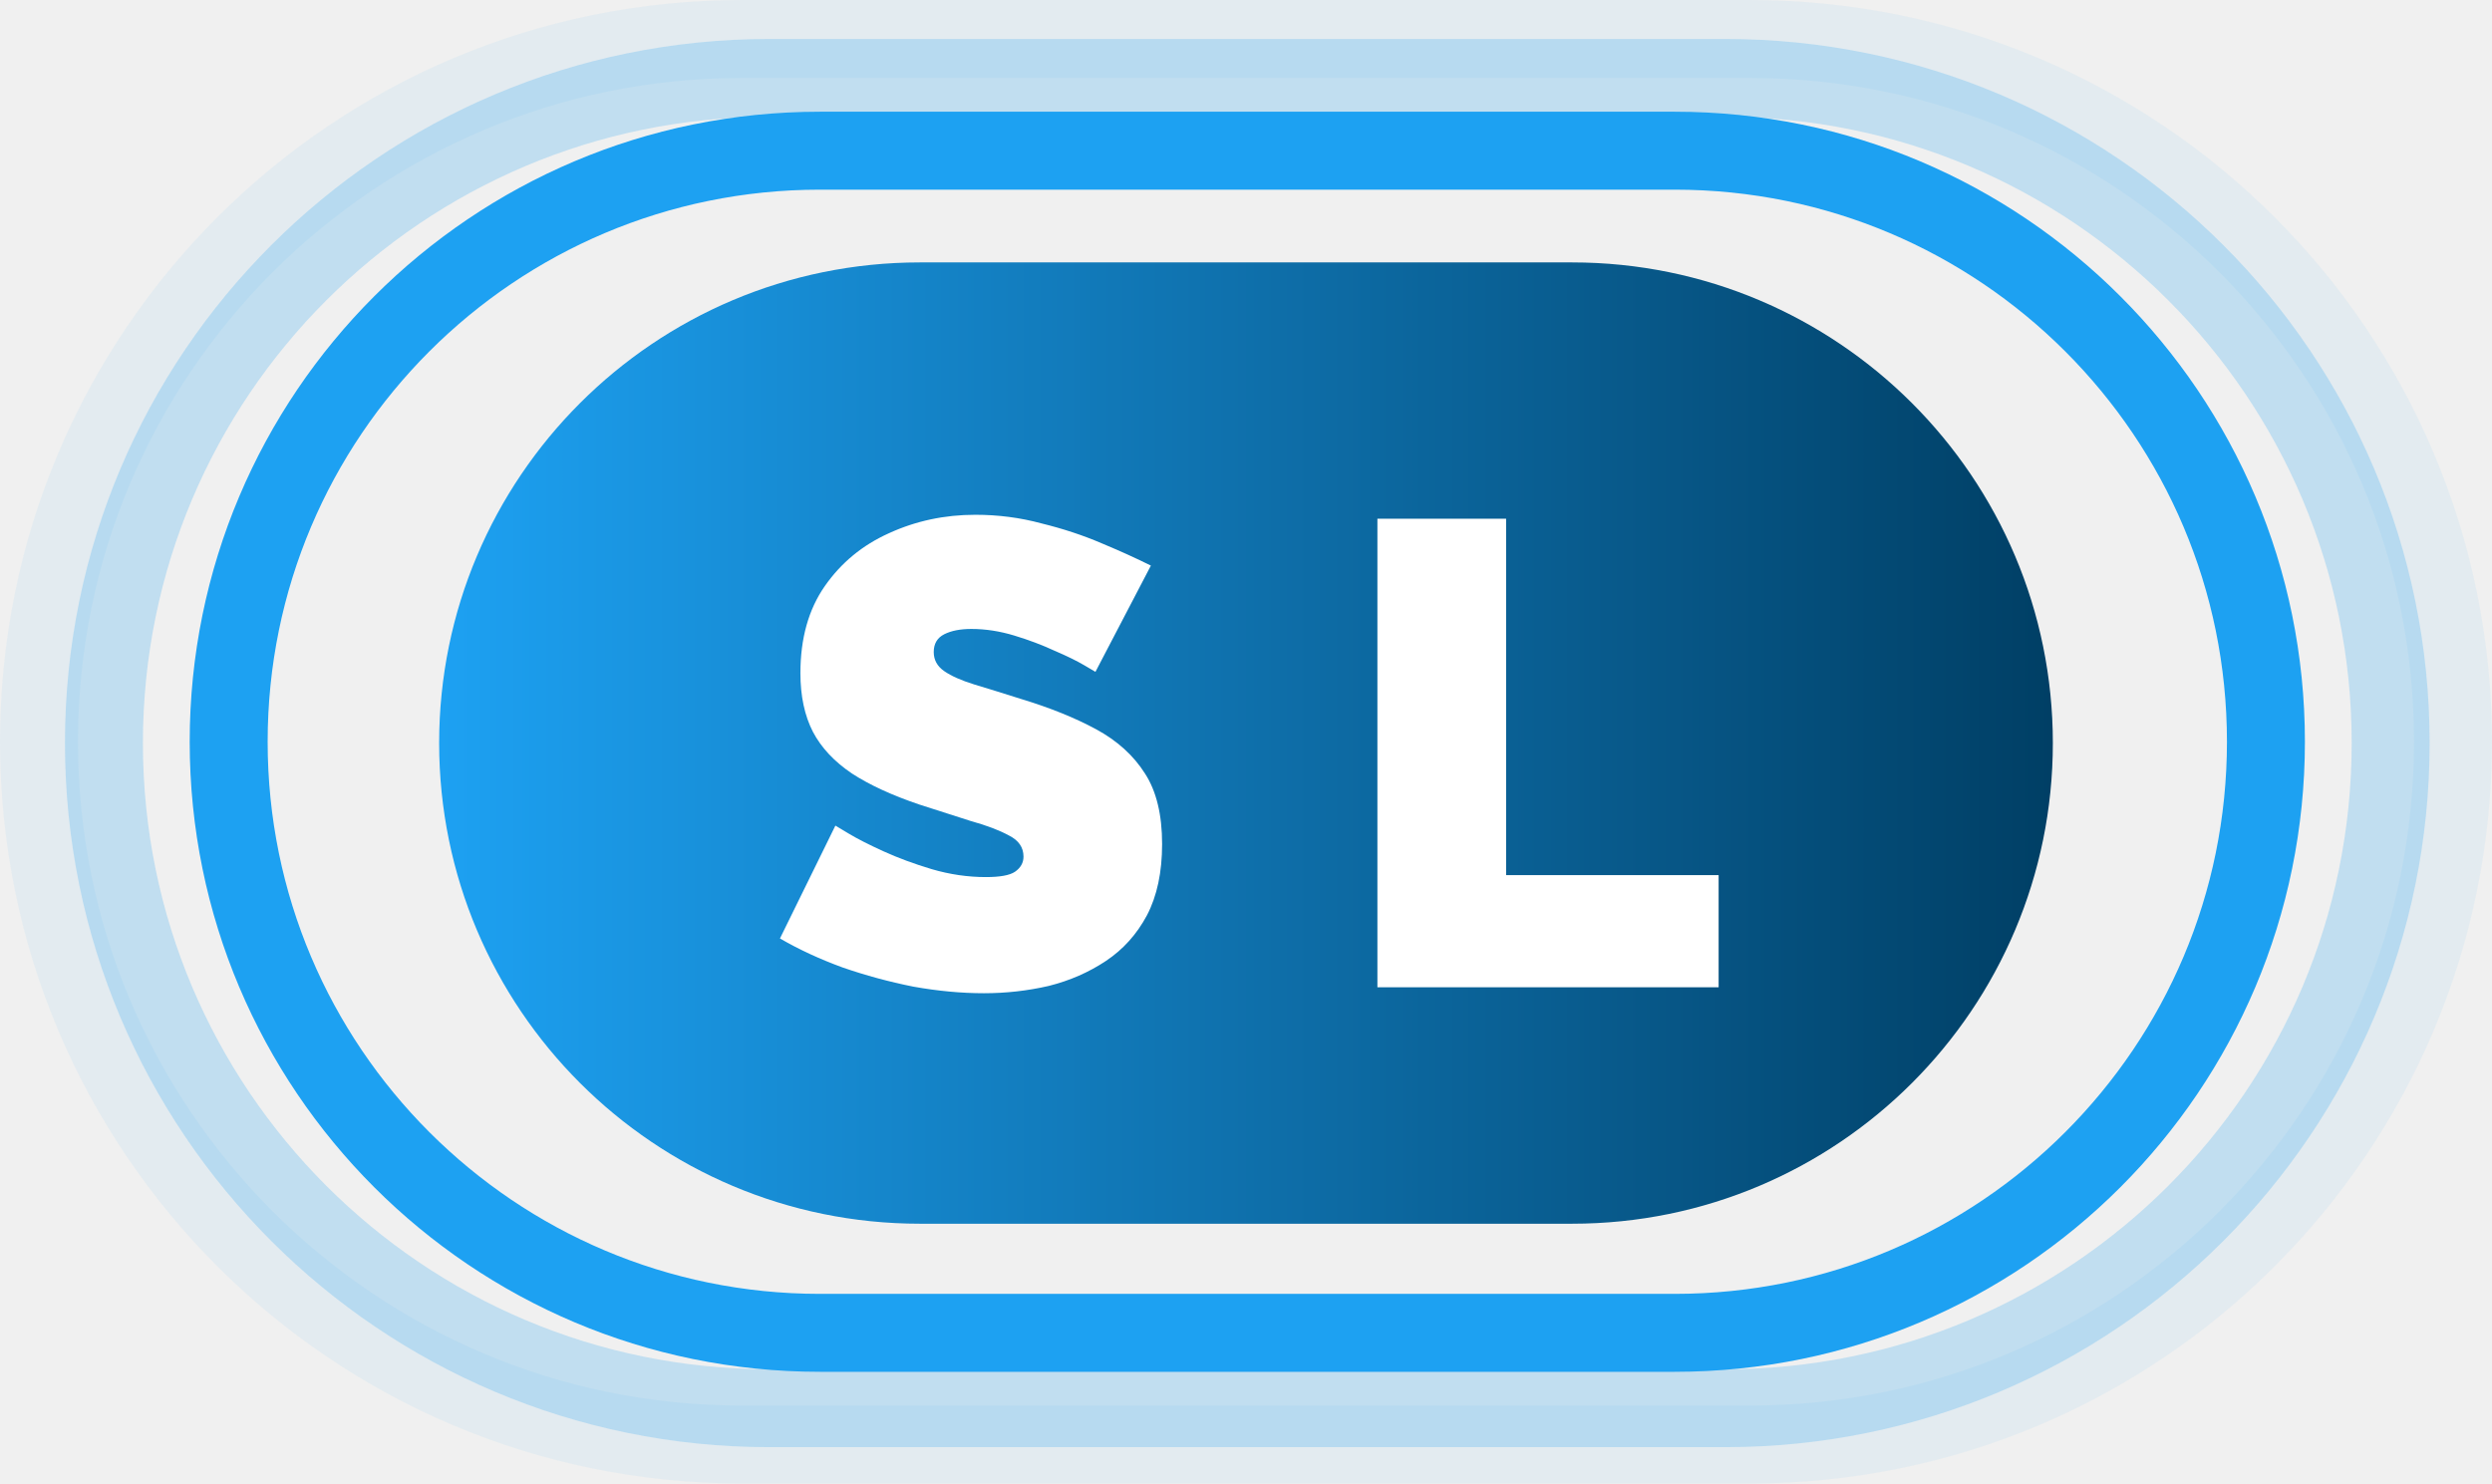
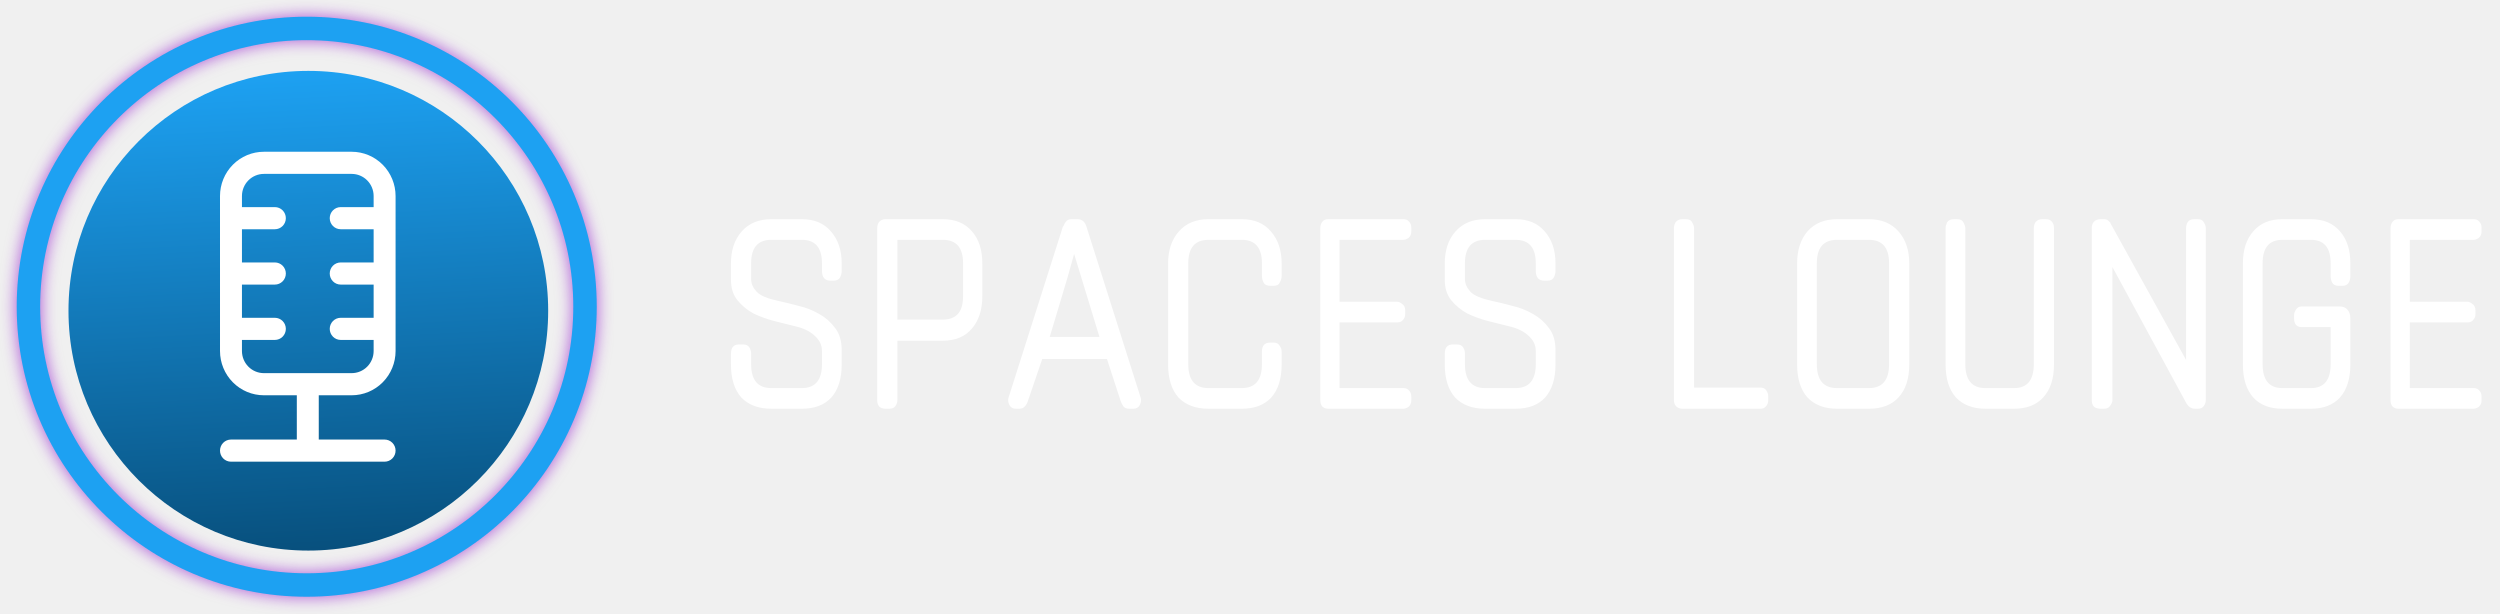
- <svg xmlns="http://www.w3.org/2000/svg" width="70px" viewBox="0 0 959 571" fill="none">
-   <rect x="169" y="471" width="370" height="621" rx="185" transform="rotate(-90 169 471)" fill="url(#paint0_linear_112_5)" />
-   <path d="M315.5 513C189.855 513 88 411.145 88 285.5C88 159.855 189.855 58 315.5 58L644.5 58C770.145 58 872 159.855 872 285.5C872 411.145 770.145 513 644.5 513H315.5Z" stroke="#1DA1F2" stroke-width="30" />
-   <path d="M296 542C154.615 542 40 427.385 40 286C40 144.615 154.615 30 296 30H664C805.385 30 920 144.615 920 286C920 427.385 805.385 542 664 542H296Z" stroke="#1DA1F2" stroke-opacity="0.22" stroke-width="30" />
-   <path d="M285.5 556C136.107 556 15 434.893 15 285.5C15 136.107 136.107 15 285.5 15H673.5C822.893 15 944 136.107 944 285.5C944 434.893 822.893 556 673.5 556H285.5Z" stroke="#1DA1F2" stroke-opacity="0.06" stroke-width="30" />
-   <path d="M421.561 258.588C421.561 258.588 420.122 257.741 417.243 256.048C414.364 254.355 410.554 252.492 405.813 250.46C401.072 248.259 395.907 246.311 390.319 244.618C384.731 242.925 379.228 242.078 373.809 242.078C369.576 242.078 366.104 242.755 363.395 244.11C360.686 245.465 359.331 247.751 359.331 250.968C359.331 254.016 360.686 256.471 363.395 258.334C366.104 260.197 369.914 261.89 374.825 263.414C379.905 264.938 385.916 266.801 392.859 269.002C404.035 272.389 413.687 276.283 421.815 280.686C429.943 285.089 436.208 290.761 440.611 297.704C445.014 304.477 447.215 313.537 447.215 324.882C447.215 335.719 445.268 344.863 441.373 352.314C437.478 359.595 432.229 365.437 425.625 369.84C419.021 374.243 411.655 377.46 403.527 379.492C395.399 381.355 387.102 382.286 378.635 382.286C369.999 382.286 360.94 381.439 351.457 379.746C342.144 377.883 333.084 375.428 324.279 372.38C315.474 369.163 307.43 365.437 300.149 361.204L321.485 317.77C321.485 317.77 323.178 318.786 326.565 320.818C329.952 322.85 334.439 325.136 340.027 327.676C345.615 330.216 351.796 332.502 358.569 334.534C365.512 336.566 372.454 337.582 379.397 337.582C384.816 337.582 388.541 336.905 390.573 335.55C392.774 334.026 393.875 332.079 393.875 329.708C393.875 326.152 392.012 323.443 388.287 321.58C384.562 319.548 379.651 317.685 373.555 315.992C367.628 314.129 361.024 312.013 353.743 309.642C343.244 306.086 334.608 302.107 327.835 297.704C321.062 293.132 316.066 287.798 312.849 281.702C309.632 275.437 308.023 267.901 308.023 259.096C308.023 245.719 311.156 234.543 317.421 225.568C323.686 216.593 331.899 209.82 342.059 205.248C352.388 200.507 363.48 198.136 375.333 198.136C384.138 198.136 392.605 199.237 400.733 201.438C409.03 203.47 416.735 206.01 423.847 209.058C431.128 212.106 437.478 214.985 442.897 217.694L421.561 258.588ZM530.067 380V199.66H579.597V336.82H661.385V380H530.067Z" fill="white" />
+ <svg xmlns="http://www.w3.org/2000/svg" width="200" viewBox="0 0 3517 863" fill="none">
+   <g filter="url(#filter0_d_222_9)">
+     <path d="M431.5 823C647.719 823 823 647.719 823 431.5C823 215.281 647.719 40 431.5 40C215.281 40 40 215.281 40 431.5C40 647.719 215.281 823 431.5 823Z" stroke="#1DA1F2" stroke-width="33" />
+   </g>
+   <path d="M433.758 774.56C620.109 774.56 771.177 623.492 771.177 437.141C771.177 250.789 620.109 99.722 433.758 99.722C247.407 99.722 96.339 250.789 96.339 437.141C96.339 623.492 247.407 774.56 433.758 774.56Z" fill="url(#paint0_linear_222_9)" />
+   <path d="M417.562 524.929H494.75C502.939 524.929 510.792 521.647 516.582 515.807C522.372 509.967 525.625 502.045 525.625 493.786V478.214H479.312C475.218 478.214 471.292 476.574 468.397 473.654C465.501 470.733 463.875 466.773 463.875 462.643C463.875 458.513 465.501 454.552 468.397 451.632C471.292 448.712 475.218 447.071 479.312 447.071H525.625V400.357H479.312C475.218 400.357 471.292 398.717 468.397 395.796C465.501 392.876 463.875 388.916 463.875 384.786C463.875 380.656 465.501 376.695 468.397 373.775C471.292 370.855 475.218 369.214 479.312 369.214H525.625V322.5H479.312C475.218 322.5 471.292 320.859 468.397 317.939C465.501 315.019 463.875 311.058 463.875 306.929C463.875 302.799 465.501 298.838 468.397 295.918C471.292 292.998 475.218 291.357 479.312 291.357H525.625V275.786C525.625 267.526 522.372 259.605 516.582 253.764C510.792 247.924 502.939 244.643 494.75 244.643H371.25C363.061 244.643 355.208 247.924 349.418 253.764C343.628 259.605 340.375 267.526 340.375 275.786V291.357H386.688C390.782 291.357 394.708 292.998 397.603 295.918C400.499 298.838 402.125 302.799 402.125 306.929C402.125 311.058 400.499 315.019 397.603 317.939C394.708 320.859 390.782 322.5 386.688 322.5H340.375V369.214H386.688C390.782 369.214 394.708 370.855 397.603 373.775C400.499 376.695 402.125 380.656 402.125 384.786C402.125 388.916 400.499 392.876 397.603 395.796C394.708 398.717 390.782 400.357 386.688 400.357H340.375V447.071H386.688C390.782 447.071 394.708 448.712 397.603 451.632C400.499 454.552 402.125 458.513 402.125 462.643C402.125 466.773 400.499 470.733 397.603 473.654C394.708 476.574 390.782 478.214 386.688 478.214H340.375V493.786C340.375 502.045 343.628 509.967 349.418 515.807C355.208 521.647 363.061 524.929 371.25 524.929H417.562ZM448.438 556.071V618.357H541.062C545.157 618.357 549.083 619.998 551.978 622.918C554.874 625.838 556.5 629.799 556.5 633.929C556.5 638.058 554.874 642.019 551.978 644.939C549.083 647.859 545.157 649.5 541.062 649.5H324.938C320.843 649.5 316.917 647.859 314.022 644.939C311.126 642.019 309.5 638.058 309.5 633.929C309.5 629.799 311.126 625.838 314.022 622.918C316.917 619.998 320.843 618.357 324.938 618.357H417.562V556.071H371.25C354.873 556.071 339.167 549.509 327.586 537.828C316.006 526.148 309.5 510.305 309.5 493.786V275.786C309.5 259.267 316.006 243.424 327.586 231.743C339.167 220.062 354.873 213.5 371.25 213.5H494.75C511.127 213.5 526.833 220.062 538.414 231.743C549.994 243.424 556.5 259.267 556.5 275.786V493.786C556.5 510.305 549.994 526.148 538.414 537.828C526.833 549.509 511.127 556.071 494.75 556.071H448.438Z" fill="white" />
+   <path d="M1127.98 575H1085.08C1067.04 575 1052.96 569.72 1042.84 559.16C1033.16 548.16 1028.32 532.76 1028.32 512.96V497.78C1028.32 488.98 1032.06 484.58 1039.54 484.58H1045.48C1049.44 484.58 1052.3 485.9 1054.06 488.54C1055.82 491.18 1056.7 494.26 1056.7 497.78V512.3C1056.7 534.74 1066.16 545.96 1085.08 545.96H1127.98C1146.9 545.96 1156.36 534.74 1156.36 512.3V493.82C1156.36 485.46 1152.84 478.2 1145.8 472.04C1139.2 465.88 1129.96 461.48 1118.08 458.84C1109.28 456.64 1099.6 454.22 1089.04 451.58C1078.92 448.94 1069.24 445.42 1060 441.02C1051.2 436.18 1043.72 430.02 1037.56 422.54C1031.4 415.06 1028.32 405.38 1028.32 393.5V370.4C1028.32 351.92 1033.38 336.96 1043.5 325.52C1053.62 314.08 1067.48 308.36 1085.08 308.36H1127.98C1145.58 308.36 1159.22 314.08 1168.9 325.52C1179.02 336.96 1184.08 351.92 1184.08 370.4V380.96C1184.08 384.48 1183.2 387.78 1181.44 390.86C1179.68 393.5 1176.82 394.82 1172.86 394.82H1168.24C1160.32 394.82 1156.36 390.2 1156.36 380.96V370.4C1156.36 348.4 1146.9 337.4 1127.98 337.4H1085.08C1066.16 337.4 1056.7 348.4 1056.7 370.4V392.84C1056.7 399 1059.34 404.94 1064.62 410.66C1069.9 415.94 1079.8 420.12 1094.32 423.2C1104.44 425.4 1114.34 427.82 1124.02 430.46C1133.7 432.66 1143.16 436.4 1152.4 441.68C1161.2 446.52 1168.68 453.12 1174.84 461.48C1181 469.4 1184.08 479.74 1184.08 492.5V512.96C1184.08 532.76 1179.24 548.16 1169.56 559.16C1159.88 569.72 1146.02 575 1127.98 575ZM1326.46 479.3H1262.44V563.12C1262.44 565.76 1261.56 568.4 1259.8 571.04C1258.04 573.68 1255.18 575 1251.22 575H1245.94C1241.98 575 1238.9 573.9 1236.7 571.7C1234.94 569.5 1234.06 566.64 1234.06 563.12V320.9C1234.06 317.38 1234.94 314.52 1236.7 312.32C1238.9 309.68 1241.98 308.36 1245.94 308.36H1326.46C1344.06 308.36 1357.7 314.08 1367.38 325.52C1377.06 336.52 1381.9 351.48 1381.9 370.4V417.26C1381.9 435.74 1377.06 450.7 1367.38 462.14C1357.7 473.58 1344.06 479.3 1326.46 479.3ZM1354.84 370.4C1354.84 348.4 1345.38 337.4 1326.46 337.4H1262.44V449.6H1326.46C1335.26 449.6 1342.08 447.18 1346.92 442.34C1352.2 437.06 1354.84 428.48 1354.84 416.6V370.4ZM1594.24 575H1588.3C1584.78 575 1582.14 573.9 1580.38 571.7C1578.62 569.06 1577.3 566.42 1576.42 563.78L1557.28 505.04H1466.2L1445.74 565.1C1444.86 567.74 1443.32 570.16 1441.12 572.36C1439.36 574.12 1436.94 575 1433.86 575H1429.24C1424.84 575 1421.76 573.24 1420 569.72C1418.24 566.2 1417.8 562.9 1418.68 559.82L1495.24 318.92C1496.12 318.04 1496.78 316.94 1497.22 315.62C1497.66 314.3 1498.32 313.2 1499.2 312.32C1500.96 309.68 1503.6 308.36 1507.12 308.36H1515.7C1521.86 308.36 1526.04 311.66 1528.24 318.26L1604.8 559.82C1605.68 562.9 1605.24 566.2 1603.48 569.72C1601.72 573.24 1598.64 575 1594.24 575ZM1511.08 357.2C1505.36 378.32 1499.2 399.66 1492.6 421.22C1486 442.78 1480.72 460.38 1476.76 474.02H1546.72L1511.08 357.2ZM1746.91 575H1700.05C1682.01 575 1667.93 569.72 1657.81 559.16C1648.13 548.16 1643.29 532.76 1643.29 512.96V370.4C1643.29 351.92 1648.35 336.96 1658.47 325.52C1668.59 314.08 1682.45 308.36 1700.05 308.36H1746.91C1764.51 308.36 1778.15 314.08 1787.83 325.52C1797.95 336.96 1803.01 351.92 1803.01 370.4V388.22C1803.01 391.3 1802.13 394.38 1800.37 397.46C1799.05 400.54 1796.19 402.08 1791.79 402.08H1787.17C1782.77 402.08 1779.69 400.76 1777.93 398.12C1776.17 395.04 1775.29 391.74 1775.29 388.22V370.4C1775.29 348.4 1765.83 337.4 1746.91 337.4H1700.05C1681.13 337.4 1671.67 348.4 1671.67 370.4V512.3C1671.67 534.74 1681.13 545.96 1700.05 545.96H1746.91C1765.83 545.96 1775.29 534.74 1775.29 512.3V494.48C1775.29 486.12 1779.25 481.94 1787.17 481.94H1791.79C1795.75 481.94 1798.61 483.48 1800.37 486.56C1802.13 489.2 1803.01 491.84 1803.01 494.48V512.96C1803.01 532.76 1798.17 548.16 1788.49 559.16C1778.81 569.72 1764.95 575 1746.91 575ZM1974.2 575H1868.6C1865.08 575 1862.22 573.9 1860.02 571.7C1858.26 569.5 1857.38 566.64 1857.38 563.12V320.9C1857.38 317.38 1858.26 314.52 1860.02 312.32C1861.78 309.68 1864.64 308.36 1868.6 308.36H1974.2C1977.72 308.36 1980.36 309.46 1982.12 311.66C1984.32 313.86 1985.42 316.72 1985.42 320.24V325.52C1985.42 329.48 1984.1 332.56 1981.46 334.76C1978.82 336.52 1976.4 337.4 1974.2 337.4H1884.44V424.52H1965.62C1967.82 424.52 1970.24 425.62 1972.88 427.82C1975.52 429.58 1976.84 432.66 1976.84 437.06V441.68C1976.84 445.2 1975.74 448.06 1973.54 450.26C1971.78 452.46 1969.14 453.56 1965.62 453.56H1884.44V545.96H1974.2C1977.72 545.96 1980.36 547.06 1982.12 549.26C1984.32 551.46 1985.42 554.32 1985.42 557.84V563.12C1985.42 567.08 1984.1 570.16 1981.46 572.36C1978.82 574.12 1976.4 575 1974.2 575ZM2132.16 575H2089.26C2071.22 575 2057.14 569.72 2047.02 559.16C2037.34 548.16 2032.5 532.76 2032.5 512.96V497.78C2032.5 488.98 2036.24 484.58 2043.72 484.58H2049.66C2053.62 484.58 2056.48 485.9 2058.24 488.54C2060 491.18 2060.88 494.26 2060.88 497.78V512.3C2060.88 534.74 2070.34 545.96 2089.26 545.96H2132.16C2151.08 545.96 2160.54 534.74 2160.54 512.3V493.82C2160.54 485.46 2157.02 478.2 2149.98 472.04C2143.38 465.88 2134.14 461.48 2122.26 458.84C2113.46 456.64 2103.78 454.22 2093.22 451.58C2083.1 448.94 2073.42 445.42 2064.18 441.02C2055.38 436.18 2047.9 430.02 2041.74 422.54C2035.58 415.06 2032.5 405.38 2032.5 393.5V370.4C2032.5 351.92 2037.56 336.96 2047.68 325.52C2057.8 314.08 2071.66 308.36 2089.26 308.36H2132.16C2149.76 308.36 2163.4 314.08 2173.08 325.52C2183.2 336.96 2188.26 351.92 2188.26 370.4V380.96C2188.26 384.48 2187.38 387.78 2185.61 390.86C2183.86 393.5 2181 394.82 2177.04 394.82H2172.42C2164.5 394.82 2160.54 390.2 2160.54 380.96V370.4C2160.54 348.4 2151.08 337.4 2132.16 337.4H2089.26C2070.34 337.4 2060.88 348.4 2060.88 370.4V392.84C2060.88 399 2063.52 404.94 2068.8 410.66C2074.08 415.94 2083.98 420.12 2098.49 423.2C2108.62 425.4 2118.52 427.82 2128.2 430.46C2137.88 432.66 2147.34 436.4 2156.58 441.68C2165.38 446.52 2172.86 453.12 2179.02 461.48C2185.18 469.4 2188.26 479.74 2188.26 492.5V512.96C2188.26 532.76 2183.42 548.16 2173.74 559.16C2164.06 569.72 2150.2 575 2132.16 575ZM2476.95 575H2366.73C2363.21 575 2360.35 573.9 2358.15 571.7C2355.95 569.5 2354.85 566.64 2354.85 563.12V320.9C2354.85 317.82 2355.73 314.96 2357.49 312.32C2359.69 309.68 2362.77 308.36 2366.73 308.36H2371.35C2376.19 308.36 2379.27 309.9 2380.59 312.98C2382.35 316.06 2383.23 318.7 2383.23 320.9V545.3H2476.95C2480.47 545.3 2483.11 546.62 2484.87 549.26C2486.63 551.9 2487.51 554.54 2487.51 557.18V563.12C2487.51 566.64 2486.41 569.5 2484.21 571.7C2482.45 573.9 2480.03 575 2476.95 575ZM2629.18 575H2584.3C2566.7 575 2552.84 569.72 2542.72 559.16C2533.04 548.16 2528.2 532.76 2528.2 512.96V370.4C2528.2 351.92 2533.04 336.96 2542.72 325.52C2552.84 314.08 2566.7 308.36 2584.3 308.36H2629.18C2646.78 308.36 2660.64 314.08 2670.76 325.52C2680.88 336.96 2685.94 351.92 2685.94 370.4V512.96C2685.94 532.76 2680.88 548.16 2670.76 559.16C2661.08 569.72 2647.22 575 2629.18 575ZM2657.56 370.4C2657.56 348.4 2648.1 337.4 2629.18 337.4H2584.3C2565.38 337.4 2555.92 348.4 2555.92 370.4V512.3C2555.92 534.74 2565.38 545.96 2584.3 545.96H2629.18C2648.1 545.96 2657.56 534.74 2657.56 512.3V370.4ZM2833.44 575H2793.18C2775.58 575 2761.72 569.72 2751.6 559.16C2741.92 548.16 2737.08 532.76 2737.08 512.96V320.9C2737.08 318.7 2737.74 316.06 2739.06 312.98C2740.82 309.9 2744.12 308.36 2748.96 308.36H2752.92C2757.76 308.36 2760.84 309.9 2762.16 312.98C2763.92 316.06 2764.8 318.7 2764.8 320.9V512.3C2764.8 534.74 2774.26 545.96 2793.18 545.96H2833.44C2851.92 545.96 2861.16 534.74 2861.16 512.3V320.9C2861.16 317.38 2862.04 314.52 2863.8 312.32C2866 309.68 2869.08 308.36 2873.04 308.36H2878.32C2882.28 308.36 2885.14 309.68 2886.9 312.32C2888.66 314.52 2889.54 317.16 2889.54 320.24V512.96C2889.54 532.76 2884.48 548.16 2874.36 559.16C2864.68 569.72 2851.04 575 2833.44 575ZM3091.87 575H3087.91C3083.07 575 3079.11 572.58 3076.03 567.74L2971.75 375.68V563.12C2971.75 565.32 2970.65 567.96 2968.45 571.04C2966.69 573.68 2963.83 575 2959.87 575H2955.25C2950.85 575 2947.55 573.9 2945.35 571.7C2943.59 569.5 2942.71 566.64 2942.71 563.12V320.9C2942.71 317.38 2943.59 314.52 2945.35 312.32C2947.55 309.68 2950.85 308.36 2955.25 308.36H2959.87C2962.95 308.36 2965.15 309.24 2966.47 311C2968.23 312.32 2969.11 313.42 2969.11 314.3L3075.37 506.36V320.9C3075.37 318.26 3076.03 315.62 3077.35 312.98C3079.11 309.9 3082.19 308.36 3086.59 308.36H3091.87C3096.27 308.36 3099.13 309.9 3100.45 312.98C3102.21 315.62 3103.09 318.26 3103.09 320.9V563.12C3103.09 565.76 3102.21 568.4 3100.45 571.04C3098.69 573.68 3095.83 575 3091.87 575ZM3251.03 575H3210.77C3193.17 575 3179.53 569.72 3169.85 559.16C3160.17 548.16 3155.33 532.76 3155.33 512.96V370.4C3155.33 351.48 3160.17 336.52 3169.85 325.52C3179.53 314.08 3193.17 308.36 3210.77 308.36H3251.03C3268.63 308.36 3282.27 314.08 3291.95 325.52C3301.63 336.52 3306.47 351.48 3306.47 370.4V388.22C3306.47 392.18 3305.59 395.48 3303.83 398.12C3302.07 400.76 3299.21 402.08 3295.25 402.08H3289.97C3285.57 402.08 3282.49 400.54 3280.73 397.46C3279.41 394.38 3278.75 391.3 3278.75 388.22V370.4C3278.75 348.4 3269.51 337.4 3251.03 337.4H3210.77C3192.29 337.4 3183.05 348.4 3183.05 370.4V512.3C3183.05 534.74 3192.29 545.96 3210.77 545.96H3251.03C3269.51 545.96 3278.75 534.74 3278.75 512.3V460.16H3237.83C3234.31 460.16 3231.67 459.06 3229.91 456.86C3228.15 454.66 3227.27 451.8 3227.27 448.28V443.66C3227.27 441.02 3228.15 438.38 3229.91 435.74C3231.67 432.66 3234.31 431.12 3237.83 431.12H3291.29C3296.13 431.12 3299.87 432.66 3302.51 435.74C3305.15 438.82 3306.47 442.78 3306.47 447.62V512.96C3306.47 532.76 3301.63 548.16 3291.95 559.16C3282.27 569.72 3268.63 575 3251.03 575ZM3479.83 575H3374.23C3370.71 575 3367.85 573.9 3365.65 571.7C3363.89 569.5 3363.01 566.64 3363.01 563.12V320.9C3363.01 317.38 3363.89 314.52 3365.65 312.32C3367.41 309.68 3370.27 308.36 3374.23 308.36H3479.83C3483.35 308.36 3485.99 309.46 3487.75 311.66C3489.95 313.86 3491.05 316.72 3491.05 320.24V325.52C3491.05 329.48 3489.73 332.56 3487.09 334.76C3484.45 336.52 3482.03 337.4 3479.83 337.4H3390.07V424.52H3471.25C3473.45 424.52 3475.87 425.62 3478.51 427.82C3481.15 429.58 3482.47 432.66 3482.47 437.06V441.68C3482.47 445.2 3481.37 448.06 3479.17 450.26C3477.41 452.46 3474.77 453.56 3471.25 453.56H3390.07V545.96H3479.83C3483.35 545.96 3485.99 547.06 3487.75 549.26C3489.95 551.46 3491.05 554.32 3491.05 557.84V563.12C3491.05 567.08 3489.73 570.16 3487.09 572.36C3484.45 574.12 3482.03 575 3479.83 575Z" fill="white" />
  <defs>
-     <linearGradient id="paint0_linear_112_5" x1="354" y1="471" x2="354" y2="1092" gradientUnits="userSpaceOnUse">
+     <filter id="filter0_d_222_9" x="0.5" y="0.5" width="862" height="862" filterUnits="userSpaceOnUse" color-interpolation-filters="sRGB">
+       <feFlood flood-opacity="0" result="BackgroundImageFix" />
+       <feColorMatrix in="SourceAlpha" type="matrix" values="0 0 0 0 0 0 0 0 0 0 0 0 0 0 0 0 0 0 127 0" result="hardAlpha" />
+       <feOffset />
+       <feGaussianBlur stdDeviation="11.5" />
+       <feColorMatrix type="matrix" values="0 0 0 0 0.531 0 0 0 0 0 0 0 0 0 0.783 0 0 0 0.62 0" />
+       <feBlend mode="normal" in2="BackgroundImageFix" result="effect1_dropShadow_222_9" />
+       <feBlend mode="normal" in="SourceGraphic" in2="effect1_dropShadow_222_9" result="shape" />
+     </filter>
+     <linearGradient id="paint0_linear_222_9" x1="433.758" y1="99.722" x2="473.255" y2="855.812" gradientUnits="userSpaceOnUse">
      <stop stop-color="#1DA1F2" />
-       <stop offset="1" stop-color="#003F65" />
+       <stop offset="0" stop-color="#1DA1F2" />
+       <stop offset="1" stop-color="#05466F" />
    </linearGradient>
  </defs>
</svg>
